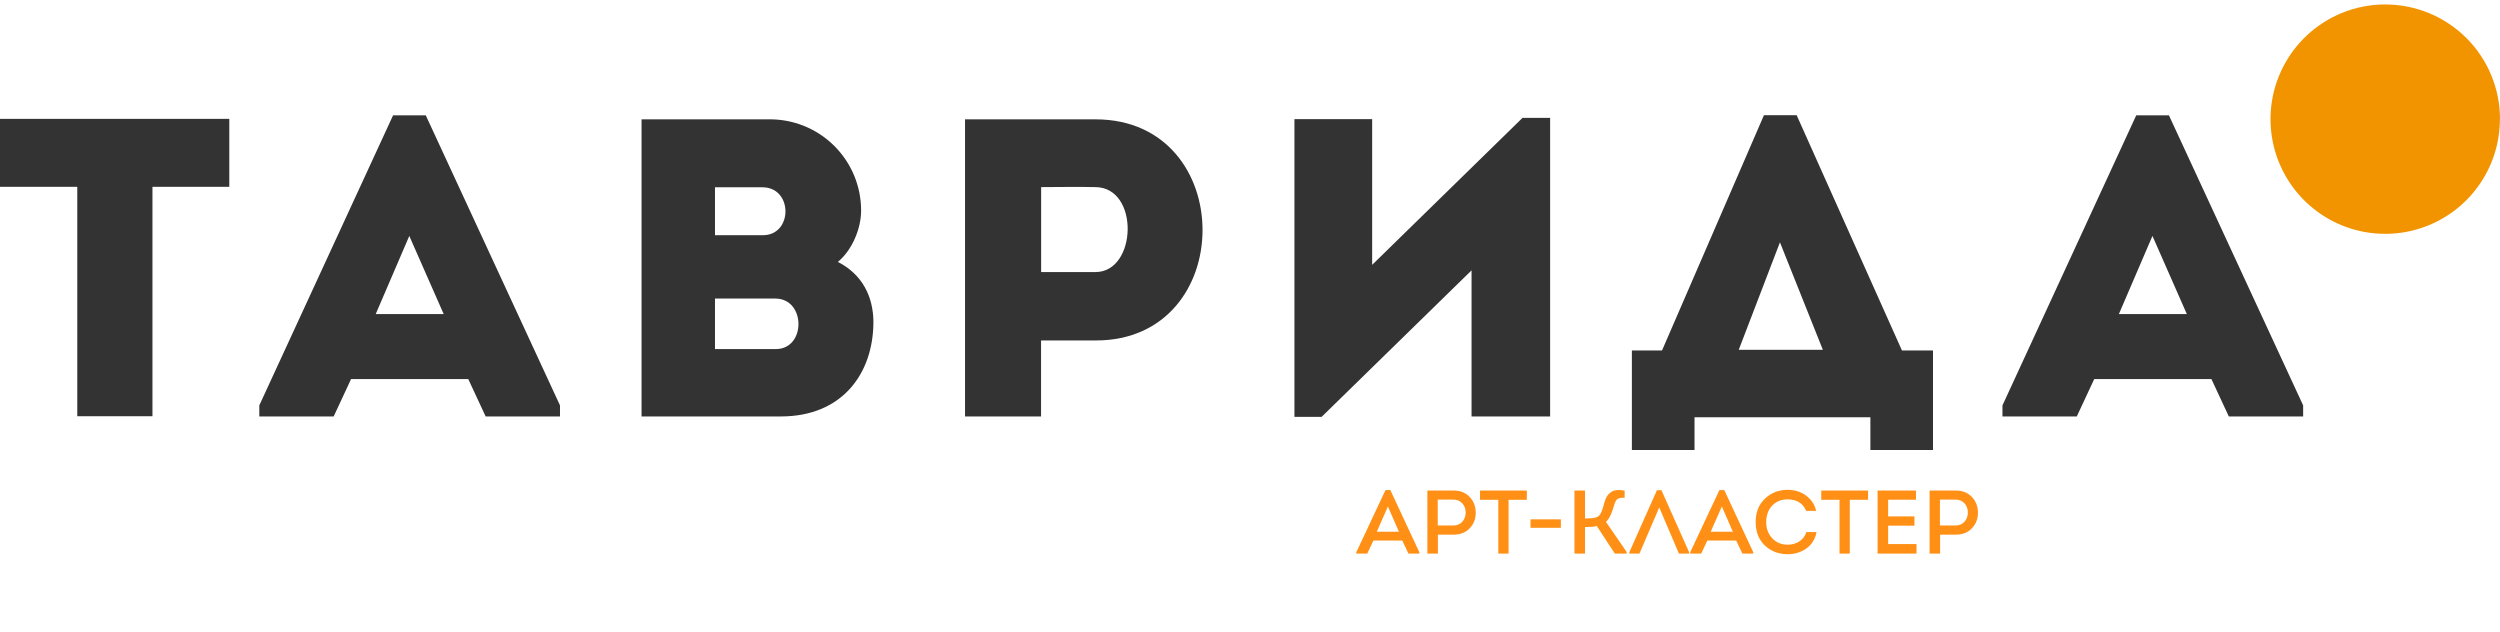
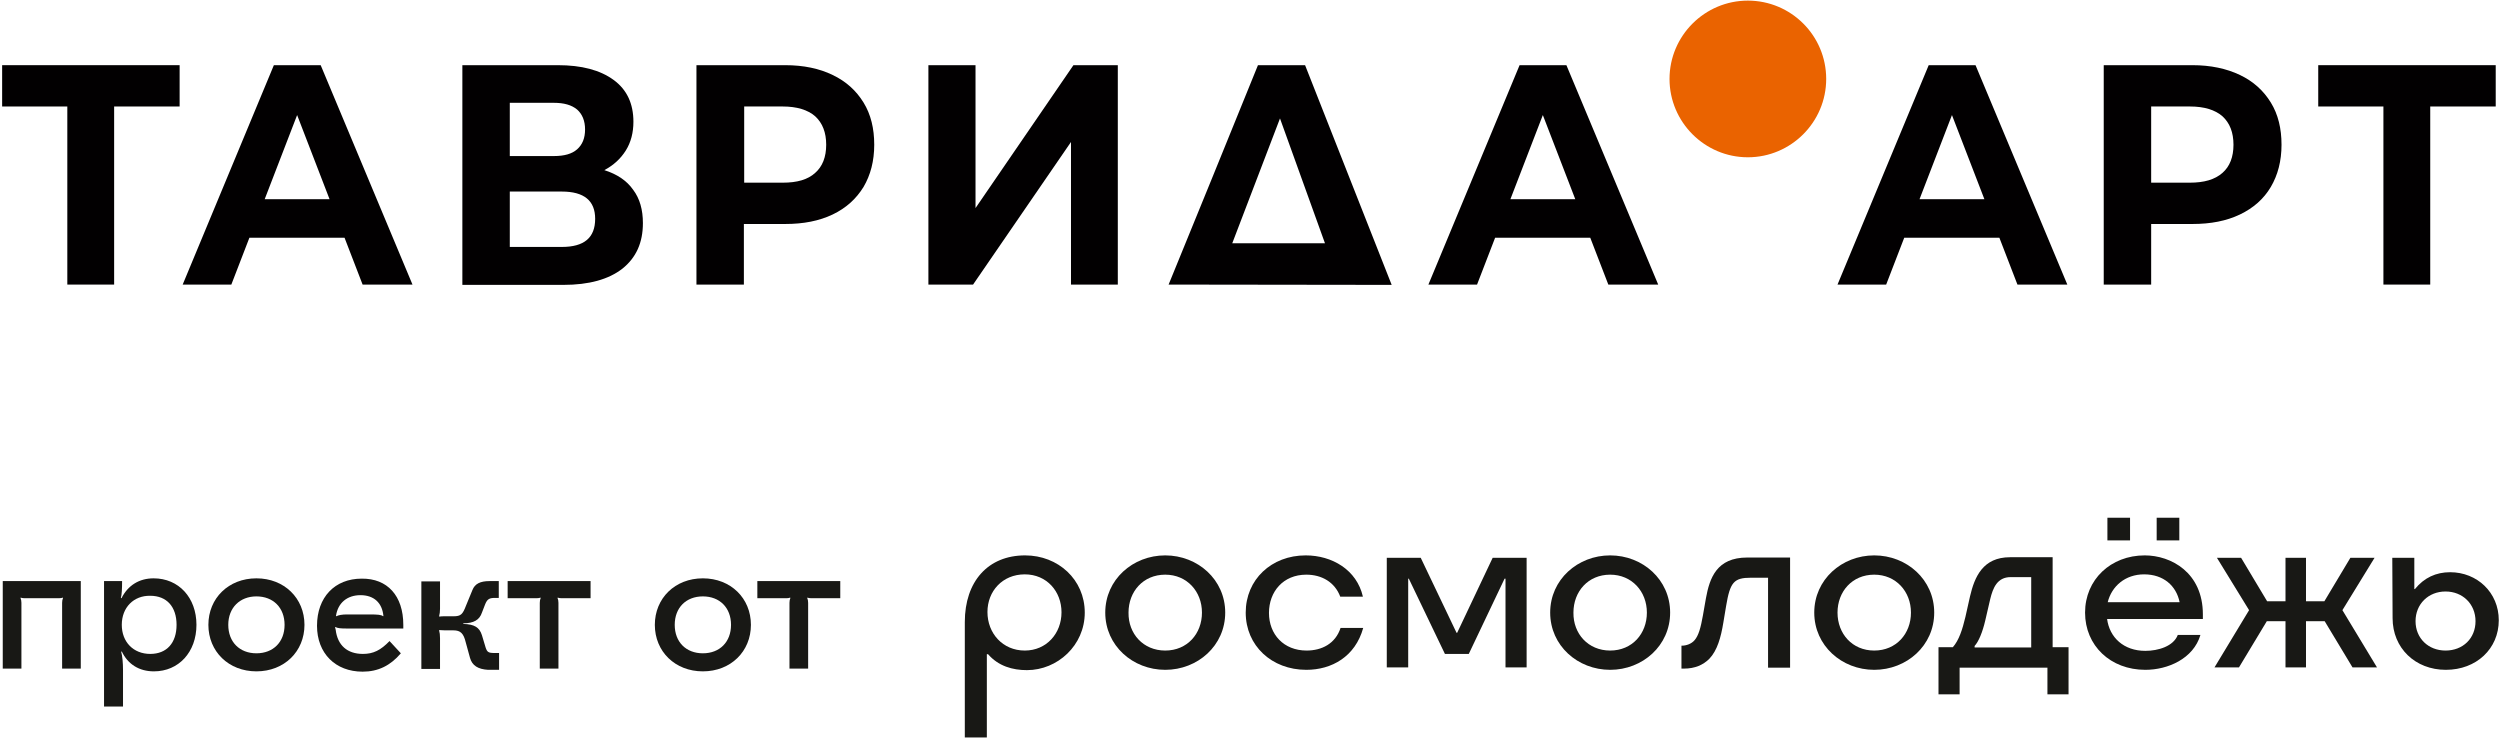
- <svg xmlns="http://www.w3.org/2000/svg" width="305" height="77" viewBox="0 0 305 77" fill="none">
-   <path d="M57.128 46.247H42.831L40.708 50.806H31.635V49.457L47.956 14.069H51.944L68.319 49.457V50.806H59.25L57.128 46.247ZM49.934 28.785L45.838 38.316H54.129L49.934 28.785Z" fill="#333333" />
-   <path d="M102.206 31.946C105.16 33.447 106.558 36.141 106.558 39.355C106.508 45.677 102.673 50.807 95.264 50.807H78.269V14.559H93.762C95.239 14.537 96.705 14.808 98.076 15.358C99.446 15.908 100.693 16.726 101.745 17.763C102.796 18.8 103.63 20.036 104.199 21.399C104.767 22.762 105.059 24.224 105.056 25.701C105.056 27.877 103.968 30.516 102.206 31.968V31.946ZM87.229 22.85V28.695H93.074C96.752 28.695 96.752 22.85 93.02 22.85H87.229ZM87.229 36.424V42.588H94.639C98.371 42.588 98.321 36.424 94.589 36.424H87.229Z" fill="#333333" />
-   <path d="M117.733 50.807V14.56H133.694C151.049 14.609 151.049 41.536 133.694 41.536H127.009V50.811L117.733 50.807ZM133.649 22.828C131.473 22.774 129.153 22.828 127.018 22.828V33.191H133.649C138.725 33.191 139.045 22.877 133.649 22.828Z" fill="#333333" />
-   <path d="M161.239 50.856H157.921V14.537H167.403V32.31L185.747 14.379H189.115V50.806H179.529V32.984L161.239 50.856Z" fill="#333333" />
-   <path d="M206.732 54.898H199.089V42.759H202.766L215.203 14.051H219.191L232.04 42.759H235.826V54.898H228.187V50.91H206.732V54.898ZM212.127 42.673H222.387L217.154 29.563L212.127 42.673Z" fill="#333333" />
-   <path d="M269.793 46.247H255.495L253.369 50.806H244.3V49.457L260.621 14.069H264.609L280.983 49.457V50.806H271.915L269.793 46.247ZM262.599 28.785L258.503 38.316H266.794L262.599 28.785Z" fill="#333333" />
-   <path d="M171.072 65.945H167.556L166.808 67.538H165.468V67.373L169.028 59.79H169.622L173.16 67.373V67.538H171.831L171.072 65.945ZM169.325 61.791L167.973 64.868H170.666L169.325 61.791ZM175.426 67.538H174.14V59.845H177.327C178.155 59.845 178.814 60.109 179.305 60.636C179.796 61.157 180.041 61.798 180.041 62.56C180.041 63.307 179.792 63.941 179.294 64.461C178.803 64.974 178.147 65.23 177.327 65.23H175.426V67.538ZM175.404 64.109H177.327C177.759 64.109 178.114 63.959 178.393 63.659C178.671 63.351 178.81 62.974 178.81 62.527C178.81 62.072 178.671 61.699 178.393 61.406C178.122 61.105 177.766 60.955 177.327 60.955H175.404V64.109ZM182.792 60.977H180.562V59.845H186.276V60.977H184.045V67.538H182.792V60.977ZM186.723 64.395V63.362H190.426V64.395H186.723ZM193.37 59.845V63.252C194.132 63.252 194.634 63.19 194.875 63.065C195.08 62.955 195.245 62.754 195.37 62.461C195.494 62.16 195.623 61.754 195.754 61.241C195.908 60.684 196.172 60.281 196.546 60.032C196.919 59.776 197.473 59.717 198.205 59.856V60.736C197.81 60.706 197.524 60.75 197.348 60.867C197.179 60.977 197.04 61.226 196.93 61.615C196.652 62.633 196.319 63.318 195.93 63.67L198.458 67.351V67.538H197.007L194.809 64.175C194.59 64.256 194.11 64.296 193.37 64.296V67.538H192.084V59.845H193.37ZM202.421 61.922L200.014 67.538H198.783V67.362L202.146 59.801H202.695L206.069 67.362V67.538H204.827L202.432 61.922H202.421ZM211.812 65.945H208.295L207.547 67.538H206.207V67.373L209.767 59.79H210.361L213.9 67.373V67.538H212.57L211.812 65.945ZM210.064 61.791L208.712 64.868H211.405L210.064 61.791ZM214.192 63.703C214.192 62.501 214.57 61.545 215.324 60.834C216.086 60.116 217.013 59.757 218.105 59.757C218.625 59.757 219.116 59.849 219.577 60.032C220.046 60.215 220.464 60.505 220.83 60.9C221.196 61.296 221.446 61.772 221.577 62.329H220.347C219.973 61.406 219.222 60.937 218.094 60.922C217.31 60.922 216.676 61.182 216.192 61.703C215.716 62.215 215.478 62.882 215.478 63.703C215.478 64.479 215.72 65.131 216.203 65.659C216.694 66.186 217.324 66.45 218.094 66.45C218.636 66.45 219.108 66.318 219.511 66.055C219.922 65.791 220.211 65.41 220.38 64.912H221.621C221.438 65.798 221.013 66.472 220.347 66.934C219.687 67.388 218.936 67.615 218.094 67.615C217.002 67.615 216.079 67.263 215.324 66.56C214.57 65.849 214.192 64.897 214.192 63.703ZM224.422 60.977H222.192V59.845H227.906V60.977H225.675V67.538H224.422V60.977ZM233.749 59.845V60.966H230.353V62.999H233.562V64.131H230.353V66.373H233.814V67.538H229.067V59.845H233.749ZM236.695 67.538H235.41V59.845H238.597C239.425 59.845 240.084 60.109 240.575 60.636C241.066 61.157 241.311 61.798 241.311 62.56C241.311 63.307 241.062 63.941 240.564 64.461C240.073 64.974 239.417 65.23 238.597 65.23H236.695V67.538ZM236.673 64.109H238.597C239.029 64.109 239.384 63.959 239.663 63.659C239.941 63.351 240.08 62.974 240.08 62.527C240.08 62.072 239.941 61.699 239.663 61.406C239.392 61.105 239.036 60.955 238.597 60.955H236.673V64.109Z" fill="#FF9015" />
-   <path d="M304.987 14.532C304.987 17.3 304.167 20.007 302.629 22.309C301.092 24.611 298.906 26.405 296.348 27.464C293.79 28.523 290.976 28.8 288.261 28.259C285.546 27.718 283.053 26.384 281.096 24.426C279.14 22.467 277.808 19.972 277.27 17.257C276.732 14.541 277.011 11.727 278.073 9.171C279.134 6.614 280.931 4.43 283.234 2.895C285.537 1.359 288.244 0.541 291.013 0.545C292.85 0.545 294.668 0.907 296.365 1.61C298.062 2.313 299.604 3.343 300.903 4.642C302.202 5.941 303.232 7.482 303.935 9.18C304.638 10.877 305 12.695 305 14.532" fill="#F29400" />
-   <path d="M-0 22.792V14.501H27.974V22.792H18.6V50.78H9.428V22.792H-0Z" fill="#333333" />
+ <svg xmlns="http://www.w3.org/2000/svg" version="1.1" id="Слой_1" x="0px" y="0px" viewBox="0 0 817 241" style="enable-background:new 0 0 817 241;" xml:space="preserve">
+   <style type="text/css">
+ 	.st0{fill:#020001;}
+ 	.st1{fill:#EA6300;}
+ 	.st2{fill:#181815;}
+ </style>
+   <polygon class="st0" points="58.7,34.8 37.3,34.8 37.3,93 22,93 22,34.8 0.7,34.8 0.7,21.3 58.7,21.3 " />
+   <polygon class="st0" points="815.6,34.8 794.2,34.8 794.2,93 778.9,93 778.9,34.8 757.6,34.8 757.6,21.3 815.6,21.3 " />
+   <path class="st0" d="M112.6,77.7H81.5L75.6,93H59.7l29.8-71.7h15.3L134.8,93h-16.3L112.6,77.7z M107.7,65.1L97.1,37.6L86.5,65.1  H107.7z" />
+   <path class="st0" d="M206.9,62c2.2,2.9,3.2,6.6,3.2,10.9c0,6.4-2.2,11.3-6.7,14.9c-4.5,3.5-10.9,5.3-19.3,5.3h-33V21.3h31.2  c7.8,0,13.8,1.6,18.2,4.8s6.5,7.8,6.5,13.7c0,3.5-0.8,6.7-2.5,9.4c-1.7,2.7-4,4.8-7,6.4C201.6,56.9,204.8,59,206.9,62 M166.6,51H181  c3.4,0,5.9-0.7,7.6-2.2s2.6-3.6,2.6-6.5c0-2.8-0.9-5-2.6-6.5c-1.8-1.5-4.3-2.2-7.6-2.2h-14.4L166.6,51L166.6,51z M194.5,71.5  c0-5.9-3.6-8.9-10.9-8.9h-17v18.1h17C190.9,80.7,194.5,77.7,194.5,71.5" />
+   <path class="st0" d="M272.1,24.5c4.4,2.1,7.7,5.1,10.1,9s3.5,8.5,3.5,13.8c0,5.3-1.2,9.9-3.5,13.8c-2.4,3.9-5.7,6.9-10.1,9  c-4.4,2.1-9.5,3.1-15.5,3.1h-13.5V93h-15.5V21.3h29C262.6,21.3,267.8,22.4,272.1,24.5 M266.4,56.5c2.4-2.1,3.6-5.2,3.6-9.2  c0-4-1.2-7.1-3.6-9.3c-2.4-2.1-6-3.2-10.6-3.2h-12.6v24.9h12.6C260.5,59.7,264,58.7,266.4,56.5" />
+   <path class="st0" d="M732,24.5c4.4,2.1,7.7,5.1,10.1,9c2.4,3.9,3.5,8.5,3.5,13.8c0,5.3-1.2,9.9-3.5,13.8s-5.7,6.9-10.1,9  c-4.4,2.1-9.5,3.1-15.5,3.1H703V93h-15.5V21.3h29C722.4,21.3,727.6,22.4,732,24.5 M726.3,56.5c2.4-2.1,3.6-5.2,3.6-9.2  c0-4-1.2-7.1-3.6-9.3c-2.4-2.1-6-3.2-10.6-3.2H703v24.9h12.6C720.3,59.7,723.8,58.7,726.3,56.5" />
+   <polygon class="st0" points="303.4,21.3 318.8,21.3 318.8,68 350.8,21.3 365.3,21.3 365.3,93 350,93 350,46.4 318,93 303.4,93 " />
+   <path class="st0" d="M454.8,93.1l-72.9-0.1c9.8-23.9,19.5-47.8,29.2-71.7h15.4L454.8,93.1z M402.7,79.5H433l-14.7-40.8L402.7,79.5z" />
+   <path class="st0" d="M519.7,77.7h-31.1L482.7,93h-15.9l29.8-71.7h15.3L541.9,93h-16.3L519.7,77.7z M514.8,65.1l-10.6-27.5  l-10.6,27.5H514.8z" />
+   <path class="st0" d="M653.4,77.7h-31.1L616.4,93h-15.9l29.8-71.7h15.3L675.6,93h-16.3L653.4,77.7z M648.5,65.1l-10.6-27.5  l-10.6,27.5H648.5z" />
+   <path class="st1" d="M596.8,25.8c0,14.1-11.5,25.6-25.6,25.6c-14.1,0-25.6-11.5-25.6-25.6c0-14.1,11.5-25.6,25.6-25.6  S596.8,11.6,596.8,25.8" />
+   <path class="st2" d="M26.4,218.5h-6.1v-21.5c0-0.6,0.1-1.1,0.3-1.6l-0.1-0.1c-0.5,0.2-1,0.2-1.7,0.2H8.5c-0.7,0-1.2,0-1.7-0.2  l-0.1,0.1c0.2,0.5,0.3,1,0.3,1.6v21.5H0.9v-28.6h25.5L26.4,218.5L26.4,218.5z" />
+   <path class="st2" d="M64.2,204.2c0,8.9-5.8,15.2-13.9,15.2c-4.8,0-8.5-2.3-10.5-6.5l-0.2,0.1c0.4,1.4,0.6,3.6,0.6,6v11.9H34v-41h5.9  c0,2.5-0.1,4.5-0.4,5.5l0.2,0.1c2.1-4.2,5.8-6.5,10.5-6.5C58.4,189,64.2,195.3,64.2,204.2 M39.8,204.2c0,5.6,3.8,9.5,9.3,9.5  c5.4,0,8.6-3.6,8.6-9.5s-3.2-9.5-8.6-9.5C43.7,194.6,39.8,198.5,39.8,204.2" />
+   <path class="st2" d="M99.5,204.2c0,8.7-6.6,15.2-15.7,15.2s-15.7-6.5-15.7-15.2c0-8.7,6.6-15.2,15.7-15.2  C92.9,189,99.5,195.5,99.5,204.2 M74.6,204.2c0,5.6,3.7,9.3,9.2,9.3c5.5,0,9.2-3.7,9.2-9.3c0-5.6-3.7-9.3-9.2-9.3  C78.4,194.9,74.6,198.6,74.6,204.2" />
+   <path class="st2" d="M131.8,204.2v1.2h-18.4c-2.1,0-3.1-0.1-3.8-0.5l-0.1,0.1l0.2,0.8c0.6,5.1,3.8,7.9,8.9,7.9  c3.4,0,5.8-1.2,8.7-4.2l3.7,4c-3.4,4-7.4,6-12.5,6c-8.9,0-14.9-6-14.9-15c0-9.3,5.8-15.4,14.6-15.4  C126.6,189,131.8,194.7,131.8,204.2 M109.8,201.3l0.1,0.1c0.7-0.4,2-0.6,3.5-0.6h7.2c3,0,4,0.1,4.6,0.6l0.1-0.1  c-0.4-4.3-3.1-6.8-7.5-6.8C113.5,194.5,110.4,197,109.8,201.3" />
+   <path class="st2" d="M153.6,215l-1.4-5.1c-0.7-2.9-1.7-3.9-4-3.9h-2.7c-0.7,0-1.6-0.1-1.9-0.1l-0.1,0.1c0.2,0.8,0.3,1.4,0.3,2.6v10  h-6.1v-28.6h6.1v8.9c0,1-0.1,1.7-0.3,2.5l0.1,0.1c0.4-0.1,1.2-0.1,1.9-0.1h2.7c2.4,0,3-0.6,4.1-3.5l2.1-5.1c0.8-2,2.5-2.9,5.6-2.9h3  v5.5h-1.3c-1.8,0-2.5,0.4-3.2,2.2l-1,2.6c-0.8,2.4-2.7,3.5-6.1,3.5v0.2c3.6,0.1,5.3,1.1,6.1,3.7l1.2,4c0.5,1.5,0.9,1.8,2.9,1.8h1.5  v5.5h-3.6C156.2,218.7,154.3,217.5,153.6,215" />
+   <path class="st2" d="M193,189.9v5.6h-9c-0.7,0-1.2,0-1.7-0.2l-0.1,0.1c0.2,0.5,0.3,1,0.3,1.6v21.5h-6.1v-21.5c0-0.6,0.1-1.1,0.3-1.6  l-0.1-0.1c-0.5,0.2-1,0.2-1.7,0.2h-9v-5.6H193z" />
+   <path class="st2" d="M245.4,204.2c0,8.7-6.6,15.2-15.7,15.2s-15.7-6.5-15.7-15.2c0-8.7,6.6-15.2,15.7-15.2  C238.8,189,245.4,195.5,245.4,204.2 M220.5,204.2c0,5.6,3.7,9.3,9.2,9.3c5.5,0,9.2-3.7,9.2-9.3c0-5.6-3.7-9.3-9.2-9.3  C224.2,194.9,220.5,198.6,220.5,204.2" />
+   <path class="st2" d="M274.6,189.9v5.6h-9c-0.7,0-1.2,0-1.7-0.2l-0.1,0.1c0.2,0.5,0.3,1,0.3,1.6v21.5h-6.1v-21.5  c0-0.6,0.1-1.1,0.3-1.6l-0.1-0.1c-0.5,0.2-1,0.2-1.7,0.2h-9v-5.6H274.6z" />
+   <path class="st2" d="M335,181.5c10.8,0,19.5,7.9,19.5,18.7c0,10.7-8.9,18.8-18.9,18.8c-4.7,0-9.3-1.3-12.7-5.2h-0.4v27.2h-7.2v-37.7  C315.3,190,322.9,181.5,335,181.5 M334.9,212.6c7.1,0,12-5.6,12-12.5c0-6.8-4.8-12.4-12-12.4c-7.3,0-12.2,5.5-12.2,12.3  C322.7,207,327.7,212.6,334.9,212.6" />
+   <path class="st2" d="M361.2,200.2c0-10.8,9-18.7,19.6-18.7c10.6,0,19.6,7.9,19.6,18.7c0,10.8-9,18.7-19.6,18.7  C370.2,218.9,361.2,211,361.2,200.2 M380.8,212.6c7.2,0,12-5.5,12-12.4c0-6.9-4.9-12.4-12-12.4c-7.2,0-12,5.5-12,12.4  C368.7,207.1,373.6,212.6,380.8,212.6" />
+   <path class="st2" d="M426.9,218.9c-11.3,0-19.8-7.9-19.8-18.7c0-10.8,8.4-18.7,19.6-18.7c8.6,0,16.7,4.7,18.7,13.5H438  c-1.8-4.8-6.1-7.2-11.1-7.2c-7.6,0-12.2,5.6-12.2,12.5c0,7,4.8,12.3,12.3,12.3c4.9,0,9.4-2.2,11.1-7.4h7.4  C442.9,214.6,435.2,218.9,426.9,218.9" />
+   <polygon class="st2" points="472.2,213.7 460.4,189.1 460.2,189.1 460.2,218.1 453.2,218.1 453.2,182.3 464.3,182.3 476,206.8   476.2,206.8 487.8,182.3 498.9,182.3 498.9,218.1 492,218.1 492,189.1 491.7,189.1 480,213.7 " />
+   <path class="st2" d="M506.6,200.2c0-10.8,9-18.7,19.6-18.7s19.6,7.9,19.6,18.7c0,10.8-9,18.7-19.6,18.7  C515.6,218.9,506.6,211,506.6,200.2 M526.2,212.6c7.2,0,12-5.5,12-12.4c0-6.9-4.9-12.4-12-12.4c-7.2,0-12,5.5-12,12.4  C514.1,207.1,519,212.6,526.2,212.6" />
+   <path class="st2" d="M549.5,218.5V211h0.2c1.4,0,3.1-0.6,4.1-1.8c1.3-1.5,2-4.1,2.7-8l1-5.7c1.2-6.6,3.5-13.3,13.5-13.3h14v36h-7.2  v-29.4h-5.6c-5.6,0-6.8,1.5-8.1,9.2l-0.9,5.4c-0.8,4.9-2,9.2-4.6,11.9c-2,2-4.7,3.2-8.3,3.2L549.5,218.5L549.5,218.5z" />
+   <path class="st2" d="M592.9,200.2c0-10.8,9-18.7,19.6-18.7s19.6,7.9,19.6,18.7c0,10.8-9,18.7-19.6,18.7  C601.9,218.9,592.9,211,592.9,200.2 M612.5,212.6c7.2,0,12-5.5,12-12.4c0-6.9-4.9-12.4-12-12.4c-7.2,0-12,5.5-12,12.4  C600.5,207.1,605.3,212.6,612.5,212.6" />
+   <path class="st2" d="M640.4,226.9h-6.9v-15.4h4.7c2-2.3,3.1-5.7,4.1-9.9l1.5-6.7c1.5-6.4,4.2-12.8,13.1-12.8h13.9v29.4h5.2v15.4  h-6.9v-8.7h-28.7L640.4,226.9L640.4,226.9z M663.8,211.6v-23h-6.7c-4.4,0-5.8,3.5-6.7,7.2l-1.6,6.9c-0.9,3.9-2.2,7-3.5,8.4v0.5  L663.8,211.6L663.8,211.6z" />
+   <path class="st2" d="M701.1,218.9c-11.4,0-19.7-7.9-19.7-18.7c0-10.8,8.4-18.7,19.5-18.7c8.6,0,19,5.6,19,19.3v1.5h-31.3  c0.8,6,5.4,10.4,12.5,10.4c4.2,0,9.2-1.5,10.6-5.2h7.4C716.8,215.3,708.4,218.9,701.1,218.9 M688.7,169.2h7.4v7.4h-7.4V169.2z   M712.3,196.8c-1.1-5.4-5.3-9.1-11.6-9.1c-6.2,0-10.6,3.9-11.9,9.1H712.3z M704.8,169.2h7.4v7.4h-7.4V169.2z" />
+   <polygon class="st2" points="753.6,182.3 753.6,196.5 759.6,196.5 768.1,182.3 776,182.3 765.5,199.4 776.8,218.1 768.8,218.1   759.7,203 753.6,203 753.6,218.1 746.9,218.1 746.9,203 740.8,203 731.7,218.1 723.7,218.1 735,199.4 724.5,182.3 732.4,182.3   740.9,196.5 746.9,196.5 746.9,182.3 " />
+   <path class="st2" d="M781.9,202l-0.1-19.7h7.2l0,10.2h0.2c3-3.7,6.9-5.5,11.5-5.5c8.8,0,15.9,6.6,15.9,15.7  c0,9.3-7.3,16.2-17.3,16.2C789.3,218.9,781.9,211.8,781.9,202 M799.2,212.6c5.7,0,9.8-4,9.8-9.6s-4.2-9.7-9.8-9.7  c-5.6,0-9.8,4.1-9.8,9.7S793.6,212.6,799.2,212.6" />
</svg>
